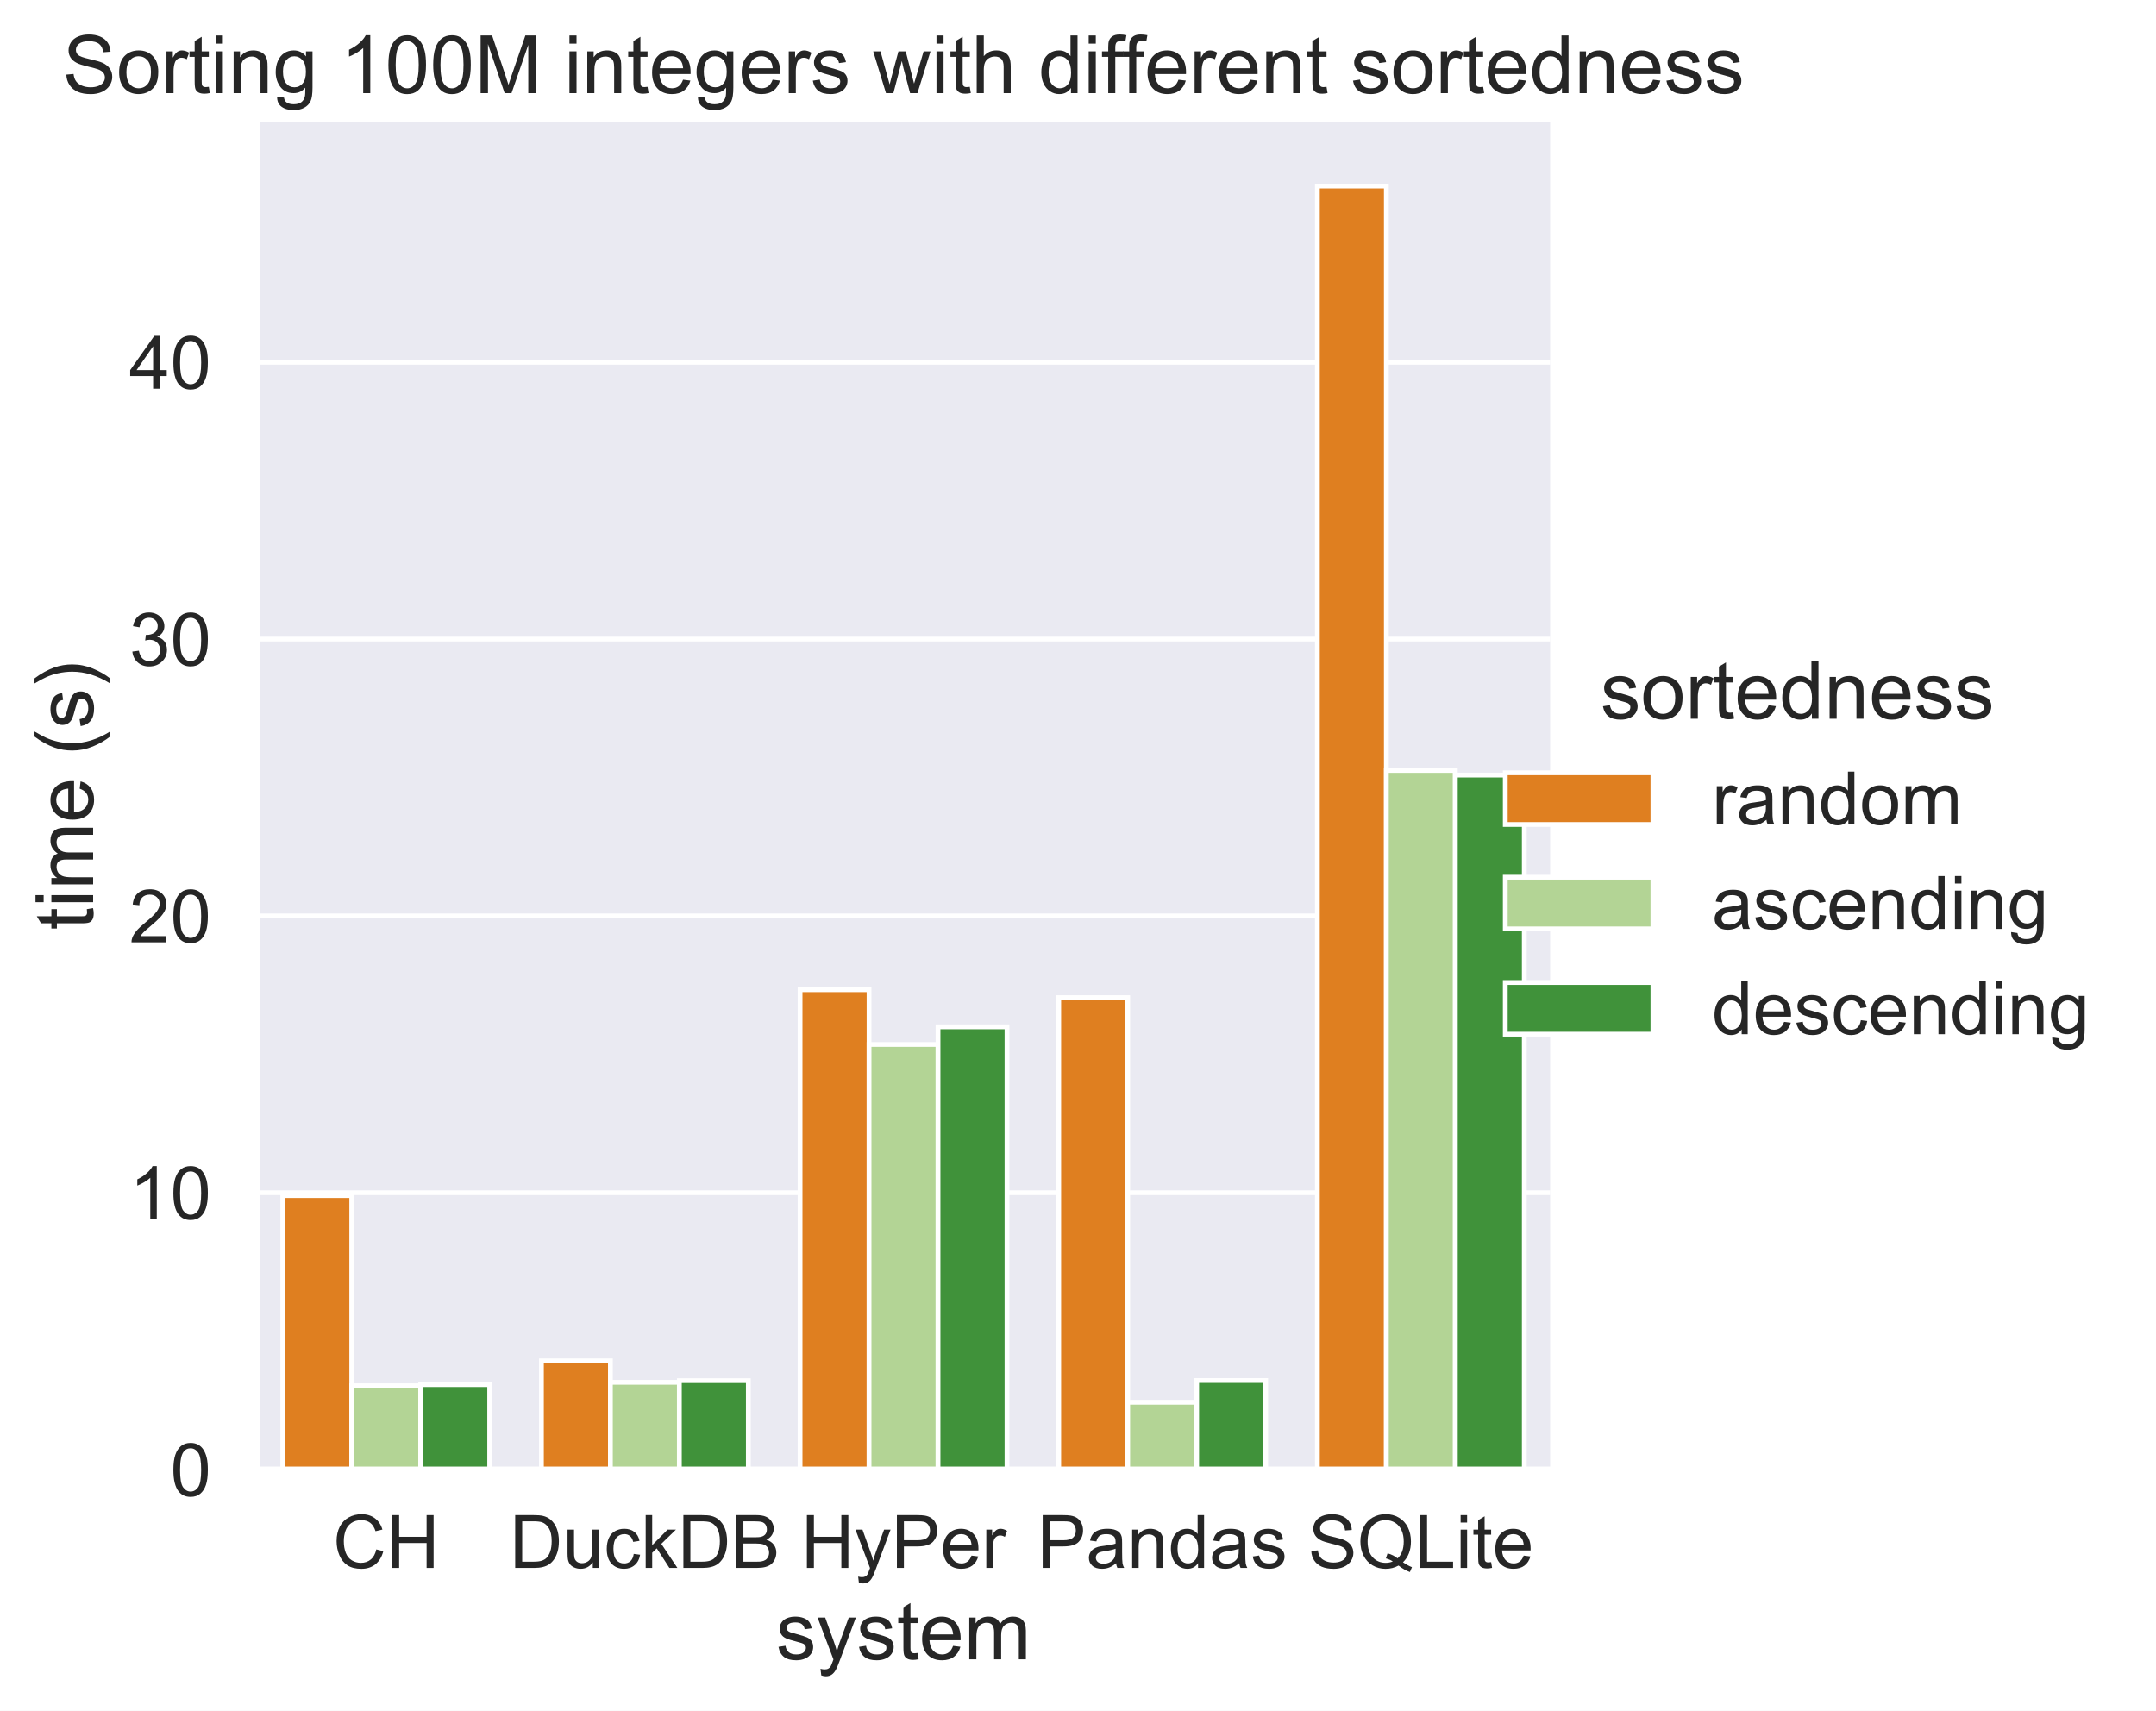
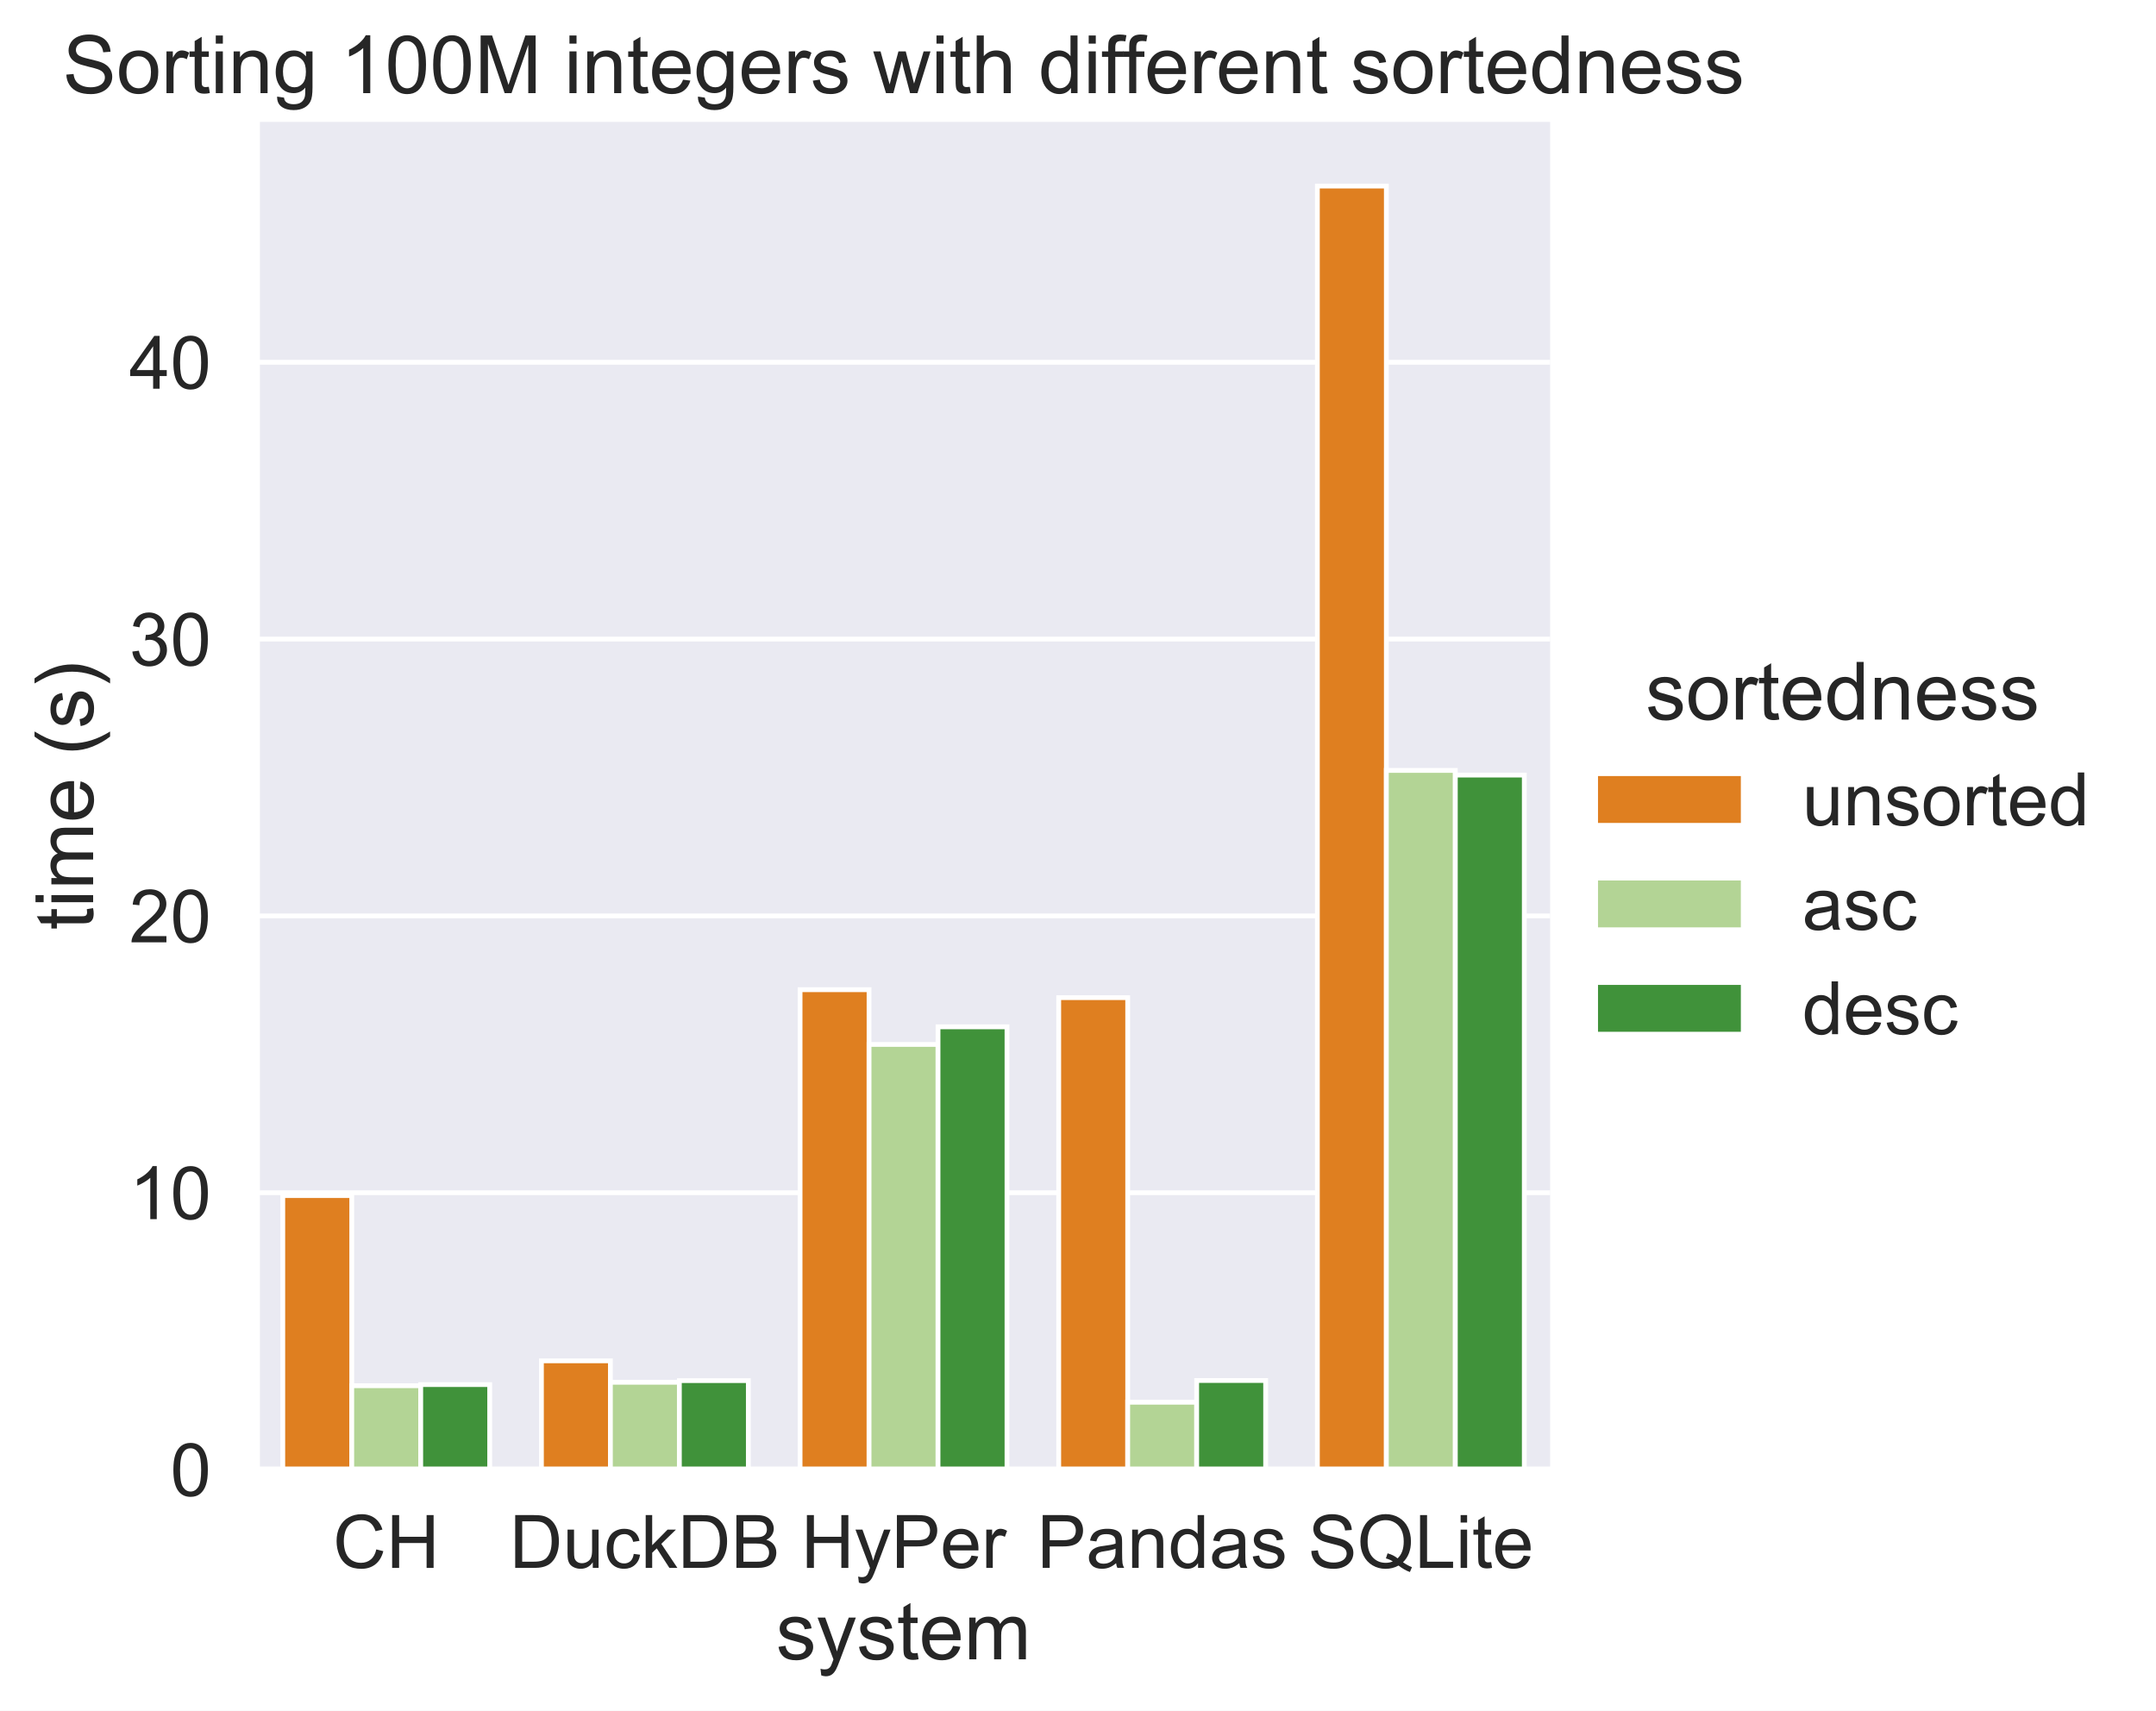
<svg xmlns="http://www.w3.org/2000/svg" xmlns:xlink="http://www.w3.org/1999/xlink" height="356.892pt" version="1.1" viewBox="0 0 449.767 356.892" width="449.767pt">
  <defs>
    <style type="text/css">*{stroke-linecap:butt;stroke-linejoin:round;}</style>
  </defs>
  <g id="figure_1">
    <g id="patch_1">
      <path d="M 0 356.892  L 449.767 356.892  L 449.767 0  L 0 0  z " style="fill:#ffffff;" />
    </g>
    <g id="axes_1">
      <g id="patch_2">
        <path d="M 53.593 306.564  L 323.382 306.564  L 323.382 25.43  L 53.593 25.43  z " style="fill:#eaeaf2;" />
      </g>
      <g id="matplotlib.axis_1">
        <g id="xtick_1">
          <g id="text_1">
            <g style="fill:#262626;" transform="translate(69.45057 327.0868)scale(0.154 -0.154)">
              <defs>
                <path d="M 3763 1606  L 4369 1453  Q 4178 706 3683 314  Q 3188 -78 2472 -78  Q 1731 -78 1267 223  Q 803 525 561 1097  Q 319 1669 319 2325  Q 319 3041 592 3573  Q 866 4106 1370 4382  Q 1875 4659 2481 4659  Q 3169 4659 3637 4309  Q 4106 3959 4291 3325  L 3694 3184  Q 3534 3684 3231 3912  Q 2928 4141 2469 4141  Q 1941 4141 1586 3887  Q 1231 3634 1087 3207  Q 944 2781 944 2328  Q 944 1744 1114 1308  Q 1284 872 1643 656  Q 2003 441 2422 441  Q 2931 441 3284 734  Q 3638 1028 3763 1606  z " id="ArialMT-43" transform="scale(0.015625)" />
                <path d="M 513 0  L 513 4581  L 1119 4581  L 1119 2700  L 3500 2700  L 3500 4581  L 4106 4581  L 4106 0  L 3500 0  L 3500 2159  L 1119 2159  L 1119 0  L 513 0  z " id="ArialMT-48" transform="scale(0.015625)" />
              </defs>
              <use xlink:href="#ArialMT-43" />
              <use x="72.217" xlink:href="#ArialMT-48" />
            </g>
          </g>
        </g>
        <g id="xtick_2">
          <g id="text_2">
            <g style="fill:#262626;" transform="translate(106.2902 327.0868)scale(0.154 -0.154)">
              <defs>
                <path d="M 494 0  L 494 4581  L 2072 4581  Q 2606 4581 2888 4516  Q 3281 4425 3559 4188  Q 3922 3881 4101 3404  Q 4281 2928 4281 2316  Q 4281 1794 4159 1391  Q 4038 988 3847 723  Q 3656 459 3429 307  Q 3203 156 2883 78  Q 2563 0 2147 0  L 494 0  z M 1100 541  L 2078 541  Q 2531 541 2789 625  Q 3047 709 3200 863  Q 3416 1078 3536 1442  Q 3656 1806 3656 2325  Q 3656 3044 3420 3430  Q 3184 3816 2847 3947  Q 2603 4041 2063 4041  L 1100 4041  L 1100 541  z " id="ArialMT-44" transform="scale(0.015625)" />
                <path d="M 2597 0  L 2597 488  Q 2209 -75 1544 -75  Q 1250 -75 995 37  Q 741 150 617 320  Q 494 491 444 738  Q 409 903 409 1263  L 409 3319  L 972 3319  L 972 1478  Q 972 1038 1006 884  Q 1059 663 1231 536  Q 1403 409 1656 409  Q 1909 409 2131 539  Q 2353 669 2445 892  Q 2538 1116 2538 1541  L 2538 3319  L 3100 3319  L 3100 0  L 2597 0  z " id="ArialMT-75" transform="scale(0.015625)" />
                <path d="M 2588 1216  L 3141 1144  Q 3050 572 2676 248  Q 2303 -75 1759 -75  Q 1078 -75 664 370  Q 250 816 250 1647  Q 250 2184 428 2587  Q 606 2991 970 3192  Q 1334 3394 1763 3394  Q 2303 3394 2647 3120  Q 2991 2847 3088 2344  L 2541 2259  Q 2463 2594 2264 2762  Q 2066 2931 1784 2931  Q 1359 2931 1093 2626  Q 828 2322 828 1663  Q 828 994 1084 691  Q 1341 388 1753 388  Q 2084 388 2306 591  Q 2528 794 2588 1216  z " id="ArialMT-63" transform="scale(0.015625)" />
                <path d="M 425 0  L 425 4581  L 988 4581  L 988 1969  L 2319 3319  L 3047 3319  L 1778 2088  L 3175 0  L 2481 0  L 1384 1697  L 988 1316  L 988 0  L 425 0  z " id="ArialMT-6b" transform="scale(0.015625)" />
                <path d="M 469 0  L 469 4581  L 2188 4581  Q 2713 4581 3030 4442  Q 3347 4303 3526 4014  Q 3706 3725 3706 3409  Q 3706 3116 3547 2856  Q 3388 2597 3066 2438  Q 3481 2316 3704 2022  Q 3928 1728 3928 1328  Q 3928 1006 3792 729  Q 3656 453 3456 303  Q 3256 153 2954 76  Q 2653 0 2216 0  L 469 0  z M 1075 2656  L 2066 2656  Q 2469 2656 2644 2709  Q 2875 2778 2992 2937  Q 3109 3097 3109 3338  Q 3109 3566 3000 3739  Q 2891 3913 2687 3977  Q 2484 4041 1991 4041  L 1075 4041  L 1075 2656  z M 1075 541  L 2216 541  Q 2509 541 2628 563  Q 2838 600 2978 687  Q 3119 775 3209 942  Q 3300 1109 3300 1328  Q 3300 1584 3169 1773  Q 3038 1963 2805 2039  Q 2572 2116 2134 2116  L 1075 2116  L 1075 541  z " id="ArialMT-42" transform="scale(0.015625)" />
              </defs>
              <use xlink:href="#ArialMT-44" />
              <use x="72.217" xlink:href="#ArialMT-75" />
              <use x="127.832" xlink:href="#ArialMT-63" />
              <use x="177.832" xlink:href="#ArialMT-6b" />
              <use x="227.832" xlink:href="#ArialMT-44" />
              <use x="300.049" xlink:href="#ArialMT-42" />
            </g>
          </g>
        </g>
        <g id="xtick_3">
          <g id="text_3">
            <g style="fill:#262626;" transform="translate(167.0948 327.0868)scale(0.154 -0.154)">
              <defs>
                <path d="M 397 -1278  L 334 -750  Q 519 -800 656 -800  Q 844 -800 956 -737  Q 1069 -675 1141 -563  Q 1194 -478 1313 -144  Q 1328 -97 1363 -6  L 103 3319  L 709 3319  L 1400 1397  Q 1534 1031 1641 628  Q 1738 1016 1872 1384  L 2581 3319  L 3144 3319  L 1881 -56  Q 1678 -603 1566 -809  Q 1416 -1088 1222 -1217  Q 1028 -1347 759 -1347  Q 597 -1347 397 -1278  z " id="ArialMT-79" transform="scale(0.015625)" />
                <path d="M 494 0  L 494 4581  L 2222 4581  Q 2678 4581 2919 4538  Q 3256 4481 3484 4323  Q 3713 4166 3852 3881  Q 3991 3597 3991 3256  Q 3991 2672 3619 2267  Q 3247 1863 2275 1863  L 1100 1863  L 1100 0  L 494 0  z M 1100 2403  L 2284 2403  Q 2872 2403 3119 2622  Q 3366 2841 3366 3238  Q 3366 3525 3220 3729  Q 3075 3934 2838 4000  Q 2684 4041 2272 4041  L 1100 4041  L 1100 2403  z " id="ArialMT-50" transform="scale(0.015625)" />
                <path d="M 2694 1069  L 3275 997  Q 3138 488 2766 206  Q 2394 -75 1816 -75  Q 1088 -75 661 373  Q 234 822 234 1631  Q 234 2469 665 2931  Q 1097 3394 1784 3394  Q 2450 3394 2872 2941  Q 3294 2488 3294 1666  Q 3294 1616 3291 1516  L 816 1516  Q 847 969 1125 678  Q 1403 388 1819 388  Q 2128 388 2347 550  Q 2566 713 2694 1069  z M 847 1978  L 2700 1978  Q 2663 2397 2488 2606  Q 2219 2931 1791 2931  Q 1403 2931 1139 2672  Q 875 2413 847 1978  z " id="ArialMT-65" transform="scale(0.015625)" />
                <path d="M 416 0  L 416 3319  L 922 3319  L 922 2816  Q 1116 3169 1280 3281  Q 1444 3394 1641 3394  Q 1925 3394 2219 3213  L 2025 2691  Q 1819 2813 1613 2813  Q 1428 2813 1281 2702  Q 1134 2591 1072 2394  Q 978 2094 978 1738  L 978 0  L 416 0  z " id="ArialMT-72" transform="scale(0.015625)" />
              </defs>
              <use xlink:href="#ArialMT-48" />
              <use x="72.217" xlink:href="#ArialMT-79" />
              <use x="122.217" xlink:href="#ArialMT-50" />
              <use x="188.916" xlink:href="#ArialMT-65" />
              <use x="244.531" xlink:href="#ArialMT-72" />
            </g>
          </g>
        </g>
        <g id="xtick_4">
          <g id="text_4">
            <g style="fill:#262626;" transform="translate(216.3314 327.0868)scale(0.154 -0.154)">
              <defs>
                <path d="M 2588 409  Q 2275 144 1986 34  Q 1697 -75 1366 -75  Q 819 -75 525 192  Q 231 459 231 875  Q 231 1119 342 1320  Q 453 1522 633 1644  Q 813 1766 1038 1828  Q 1203 1872 1538 1913  Q 2219 1994 2541 2106  Q 2544 2222 2544 2253  Q 2544 2597 2384 2738  Q 2169 2928 1744 2928  Q 1347 2928 1158 2789  Q 969 2650 878 2297  L 328 2372  Q 403 2725 575 2942  Q 747 3159 1072 3276  Q 1397 3394 1825 3394  Q 2250 3394 2515 3294  Q 2781 3194 2906 3042  Q 3031 2891 3081 2659  Q 3109 2516 3109 2141  L 3109 1391  Q 3109 606 3145 398  Q 3181 191 3288 0  L 2700 0  Q 2613 175 2588 409  z M 2541 1666  Q 2234 1541 1622 1453  Q 1275 1403 1131 1340  Q 988 1278 909 1158  Q 831 1038 831 891  Q 831 666 1001 516  Q 1172 366 1500 366  Q 1825 366 2078 508  Q 2331 650 2450 897  Q 2541 1088 2541 1459  L 2541 1666  z " id="ArialMT-61" transform="scale(0.015625)" />
                <path d="M 422 0  L 422 3319  L 928 3319  L 928 2847  Q 1294 3394 1984 3394  Q 2284 3394 2536 3286  Q 2788 3178 2913 3003  Q 3038 2828 3088 2588  Q 3119 2431 3119 2041  L 3119 0  L 2556 0  L 2556 2019  Q 2556 2363 2490 2533  Q 2425 2703 2258 2804  Q 2091 2906 1866 2906  Q 1506 2906 1245 2678  Q 984 2450 984 1813  L 984 0  L 422 0  z " id="ArialMT-6e" transform="scale(0.015625)" />
                <path d="M 2575 0  L 2575 419  Q 2259 -75 1647 -75  Q 1250 -75 917 144  Q 584 363 401 755  Q 219 1147 219 1656  Q 219 2153 384 2558  Q 550 2963 881 3178  Q 1213 3394 1622 3394  Q 1922 3394 2156 3267  Q 2391 3141 2538 2938  L 2538 4581  L 3097 4581  L 3097 0  L 2575 0  z M 797 1656  Q 797 1019 1065 703  Q 1334 388 1700 388  Q 2069 388 2326 689  Q 2584 991 2584 1609  Q 2584 2291 2321 2609  Q 2059 2928 1675 2928  Q 1300 2928 1048 2622  Q 797 2316 797 1656  z " id="ArialMT-64" transform="scale(0.015625)" />
                <path d="M 197 991  L 753 1078  Q 800 744 1014 566  Q 1228 388 1613 388  Q 2000 388 2187 545  Q 2375 703 2375 916  Q 2375 1106 2209 1216  Q 2094 1291 1634 1406  Q 1016 1563 777 1677  Q 538 1791 414 1992  Q 291 2194 291 2438  Q 291 2659 392 2848  Q 494 3038 669 3163  Q 800 3259 1026 3326  Q 1253 3394 1513 3394  Q 1903 3394 2198 3281  Q 2494 3169 2634 2976  Q 2775 2784 2828 2463  L 2278 2388  Q 2241 2644 2061 2787  Q 1881 2931 1553 2931  Q 1166 2931 1000 2803  Q 834 2675 834 2503  Q 834 2394 903 2306  Q 972 2216 1119 2156  Q 1203 2125 1616 2013  Q 2213 1853 2448 1751  Q 2684 1650 2818 1456  Q 2953 1263 2953 975  Q 2953 694 2789 445  Q 2625 197 2315 61  Q 2006 -75 1616 -75  Q 969 -75 630 194  Q 291 463 197 991  z " id="ArialMT-73" transform="scale(0.015625)" />
              </defs>
              <use xlink:href="#ArialMT-50" />
              <use x="66.699" xlink:href="#ArialMT-61" />
              <use x="122.314" xlink:href="#ArialMT-6e" />
              <use x="177.93" xlink:href="#ArialMT-64" />
              <use x="233.545" xlink:href="#ArialMT-61" />
              <use x="289.16" xlink:href="#ArialMT-73" />
            </g>
          </g>
        </g>
        <g id="xtick_5">
          <g id="text_5">
            <g style="fill:#262626;" transform="translate(272.8637 327.0868)scale(0.154 -0.154)">
              <defs>
                <path d="M 288 1472  L 859 1522  Q 900 1178 1048 958  Q 1197 738 1509 602  Q 1822 466 2213 466  Q 2559 466 2825 569  Q 3091 672 3220 851  Q 3350 1031 3350 1244  Q 3350 1459 3225 1620  Q 3100 1781 2813 1891  Q 2628 1963 1997 2114  Q 1366 2266 1113 2400  Q 784 2572 623 2826  Q 463 3081 463 3397  Q 463 3744 659 4045  Q 856 4347 1234 4503  Q 1613 4659 2075 4659  Q 2584 4659 2973 4495  Q 3363 4331 3572 4012  Q 3781 3694 3797 3291  L 3216 3247  Q 3169 3681 2898 3903  Q 2628 4125 2100 4125  Q 1550 4125 1298 3923  Q 1047 3722 1047 3438  Q 1047 3191 1225 3031  Q 1400 2872 2139 2705  Q 2878 2538 3153 2413  Q 3553 2228 3743 1945  Q 3934 1663 3934 1294  Q 3934 928 3725 604  Q 3516 281 3123 101  Q 2731 -78 2241 -78  Q 1619 -78 1198 103  Q 778 284 539 648  Q 300 1013 288 1472  z " id="ArialMT-53" transform="scale(0.015625)" />
                <path d="M 3966 491  Q 4388 200 4744 66  L 4566 -356  Q 4072 -178 3581 206  Q 3072 -78 2456 -78  Q 1834 -78 1328 222  Q 822 522 548 1065  Q 275 1609 275 2291  Q 275 2969 550 3525  Q 825 4081 1333 4372  Q 1841 4663 2469 4663  Q 3103 4663 3612 4361  Q 4122 4059 4389 3517  Q 4656 2975 4656 2294  Q 4656 1728 4484 1276  Q 4313 825 3966 491  z M 2631 1266  Q 3156 1119 3497 828  Q 4031 1316 4031 2294  Q 4031 2850 3842 3265  Q 3653 3681 3289 3911  Q 2925 4141 2472 4141  Q 1794 4141 1347 3677  Q 900 3213 900 2291  Q 900 1397 1342 919  Q 1784 441 2472 441  Q 2797 441 3084 563  Q 2800 747 2484 825  L 2631 1266  z " id="ArialMT-51" transform="scale(0.015625)" />
                <path d="M 469 0  L 469 4581  L 1075 4581  L 1075 541  L 3331 541  L 3331 0  L 469 0  z " id="ArialMT-4c" transform="scale(0.015625)" />
                <path d="M 425 3934  L 425 4581  L 988 4581  L 988 3934  L 425 3934  z M 425 0  L 425 3319  L 988 3319  L 988 0  L 425 0  z " id="ArialMT-69" transform="scale(0.015625)" />
                <path d="M 1650 503  L 1731 6  Q 1494 -44 1306 -44  Q 1000 -44 831 53  Q 663 150 594 308  Q 525 466 525 972  L 525 2881  L 113 2881  L 113 3319  L 525 3319  L 525 4141  L 1084 4478  L 1084 3319  L 1650 3319  L 1650 2881  L 1084 2881  L 1084 941  Q 1084 700 1114 631  Q 1144 563 1211 522  Q 1278 481 1403 481  Q 1497 481 1650 503  z " id="ArialMT-74" transform="scale(0.015625)" />
              </defs>
              <use xlink:href="#ArialMT-53" />
              <use x="66.699" xlink:href="#ArialMT-51" />
              <use x="144.482" xlink:href="#ArialMT-4c" />
              <use x="200.098" xlink:href="#ArialMT-69" />
              <use x="222.314" xlink:href="#ArialMT-74" />
              <use x="250.098" xlink:href="#ArialMT-65" />
            </g>
          </g>
        </g>
        <g id="text_6">
          <g style="fill:#262626;" transform="translate(161.8858 346.1562)scale(0.168 -0.168)">
            <defs>
              <path d="M 422 0  L 422 3319  L 925 3319  L 925 2853  Q 1081 3097 1340 3245  Q 1600 3394 1931 3394  Q 2300 3394 2536 3241  Q 2772 3088 2869 2813  Q 3263 3394 3894 3394  Q 4388 3394 4653 3120  Q 4919 2847 4919 2278  L 4919 0  L 4359 0  L 4359 2091  Q 4359 2428 4304 2576  Q 4250 2725 4106 2815  Q 3963 2906 3769 2906  Q 3419 2906 3187 2673  Q 2956 2441 2956 1928  L 2956 0  L 2394 0  L 2394 2156  Q 2394 2531 2256 2718  Q 2119 2906 1806 2906  Q 1569 2906 1367 2781  Q 1166 2656 1075 2415  Q 984 2175 984 1722  L 984 0  L 422 0  z " id="ArialMT-6d" transform="scale(0.015625)" />
            </defs>
            <use xlink:href="#ArialMT-73" />
            <use x="50" xlink:href="#ArialMT-79" />
            <use x="100" xlink:href="#ArialMT-73" />
            <use x="150" xlink:href="#ArialMT-74" />
            <use x="177.783" xlink:href="#ArialMT-65" />
            <use x="233.398" xlink:href="#ArialMT-6d" />
          </g>
        </g>
      </g>
      <g id="matplotlib.axis_2">
        <g id="ytick_1">
          <g id="line2d_1">
-             <path clip-path="url(#p08a2792d53)" d="M 53.593 306.564  L 323.382 306.564  " style="fill:none;stroke:#ffffff;stroke-linecap:round;" />
+             <path clip-path="url(#p000e02dc61)" d="M 53.593 306.564  L 323.382 306.564  " style="fill:none;stroke:#ffffff;stroke-linecap:round;" />
          </g>
          <g id="text_7">
            <g style="fill:#262626;" transform="translate(35.52959 312.0753)scale(0.154 -0.154)">
              <defs>
                <path d="M 266 2259  Q 266 3072 433 3567  Q 600 4063 929 4331  Q 1259 4600 1759 4600  Q 2128 4600 2406 4451  Q 2684 4303 2865 4023  Q 3047 3744 3150 3342  Q 3253 2941 3253 2259  Q 3253 1453 3087 958  Q 2922 463 2592 192  Q 2263 -78 1759 -78  Q 1097 -78 719 397  Q 266 969 266 2259  z M 844 2259  Q 844 1131 1108 757  Q 1372 384 1759 384  Q 2147 384 2411 759  Q 2675 1134 2675 2259  Q 2675 3391 2411 3762  Q 2147 4134 1753 4134  Q 1366 4134 1134 3806  Q 844 3388 844 2259  z " id="ArialMT-30" transform="scale(0.015625)" />
              </defs>
              <use xlink:href="#ArialMT-30" />
            </g>
          </g>
        </g>
        <g id="ytick_2">
          <g id="line2d_2">
-             <path clip-path="url(#p08a2792d53)" d="M 53.593 248.816  L 323.382 248.816  " style="fill:none;stroke:#ffffff;stroke-linecap:round;" />
+             <path clip-path="url(#p000e02dc61)" d="M 53.593 248.816  L 323.382 248.816  " style="fill:none;stroke:#ffffff;stroke-linecap:round;" />
          </g>
          <g id="text_8">
            <g style="fill:#262626;" transform="translate(26.96575 254.3278)scale(0.154 -0.154)">
              <defs>
                <path d="M 2384 0  L 1822 0  L 1822 3584  Q 1619 3391 1289 3197  Q 959 3003 697 2906  L 697 3450  Q 1169 3672 1522 3987  Q 1875 4303 2022 4600  L 2384 4600  L 2384 0  z " id="ArialMT-31" transform="scale(0.015625)" />
              </defs>
              <use xlink:href="#ArialMT-31" />
              <use x="55.615" xlink:href="#ArialMT-30" />
            </g>
          </g>
        </g>
        <g id="ytick_3">
          <g id="line2d_3">
-             <path clip-path="url(#p08a2792d53)" d="M 53.593 191.069  L 323.382 191.069  " style="fill:none;stroke:#ffffff;stroke-linecap:round;" />
+             <path clip-path="url(#p000e02dc61)" d="M 53.593 191.069  L 323.382 191.069  " style="fill:none;stroke:#ffffff;stroke-linecap:round;" />
          </g>
          <g id="text_9">
            <g style="fill:#262626;" transform="translate(26.96575 196.5803)scale(0.154 -0.154)">
              <defs>
                <path d="M 3222 541  L 3222 0  L 194 0  Q 188 203 259 391  Q 375 700 629 1000  Q 884 1300 1366 1694  Q 2113 2306 2375 2664  Q 2638 3022 2638 3341  Q 2638 3675 2398 3904  Q 2159 4134 1775 4134  Q 1369 4134 1125 3890  Q 881 3647 878 3216  L 300 3275  Q 359 3922 746 4261  Q 1134 4600 1788 4600  Q 2447 4600 2831 4234  Q 3216 3869 3216 3328  Q 3216 3053 3103 2787  Q 2991 2522 2730 2228  Q 2469 1934 1863 1422  Q 1356 997 1212 845  Q 1069 694 975 541  L 3222 541  z " id="ArialMT-32" transform="scale(0.015625)" />
              </defs>
              <use xlink:href="#ArialMT-32" />
              <use x="55.615" xlink:href="#ArialMT-30" />
            </g>
          </g>
        </g>
        <g id="ytick_4">
          <g id="line2d_4">
-             <path clip-path="url(#p08a2792d53)" d="M 53.593 133.321  L 323.382 133.321  " style="fill:none;stroke:#ffffff;stroke-linecap:round;" />
+             <path clip-path="url(#p000e02dc61)" d="M 53.593 133.321  L 323.382 133.321  " style="fill:none;stroke:#ffffff;stroke-linecap:round;" />
          </g>
          <g id="text_10">
            <g style="fill:#262626;" transform="translate(26.96575 138.8328)scale(0.154 -0.154)">
              <defs>
                <path d="M 269 1209  L 831 1284  Q 928 806 1161 595  Q 1394 384 1728 384  Q 2125 384 2398 659  Q 2672 934 2672 1341  Q 2672 1728 2419 1979  Q 2166 2231 1775 2231  Q 1616 2231 1378 2169  L 1441 2663  Q 1497 2656 1531 2656  Q 1891 2656 2178 2843  Q 2466 3031 2466 3422  Q 2466 3731 2256 3934  Q 2047 4138 1716 4138  Q 1388 4138 1169 3931  Q 950 3725 888 3313  L 325 3413  Q 428 3978 793 4289  Q 1159 4600 1703 4600  Q 2078 4600 2393 4439  Q 2709 4278 2876 4000  Q 3044 3722 3044 3409  Q 3044 3113 2884 2869  Q 2725 2625 2413 2481  Q 2819 2388 3044 2092  Q 3269 1797 3269 1353  Q 3269 753 2831 336  Q 2394 -81 1725 -81  Q 1122 -81 723 278  Q 325 638 269 1209  z " id="ArialMT-33" transform="scale(0.015625)" />
              </defs>
              <use xlink:href="#ArialMT-33" />
              <use x="55.615" xlink:href="#ArialMT-30" />
            </g>
          </g>
        </g>
        <g id="ytick_5">
          <g id="line2d_5">
-             <path clip-path="url(#p08a2792d53)" d="M 53.593 75.574  L 323.382 75.574  " style="fill:none;stroke:#ffffff;stroke-linecap:round;" />
+             <path clip-path="url(#p000e02dc61)" d="M 53.593 75.574  L 323.382 75.574  " style="fill:none;stroke:#ffffff;stroke-linecap:round;" />
          </g>
          <g id="text_11">
            <g style="fill:#262626;" transform="translate(26.96575 81.08528)scale(0.154 -0.154)">
              <defs>
                <path d="M 2069 0  L 2069 1097  L 81 1097  L 81 1613  L 2172 4581  L 2631 4581  L 2631 1613  L 3250 1613  L 3250 1097  L 2631 1097  L 2631 0  L 2069 0  z M 2069 1613  L 2069 3678  L 634 1613  L 2069 1613  z " id="ArialMT-34" transform="scale(0.015625)" />
              </defs>
              <use xlink:href="#ArialMT-34" />
              <use x="55.615" xlink:href="#ArialMT-30" />
            </g>
          </g>
        </g>
        <g id="text_12">
          <g style="fill:#262626;" transform="translate(19.42987 193.9924)rotate(-90)scale(0.168 -0.168)">
            <defs>
              <path id="ArialMT-20" transform="scale(0.015625)" />
              <path d="M 1497 -1347  Q 1031 -759 709 28  Q 388 816 388 1659  Q 388 2403 628 3084  Q 909 3875 1497 4659  L 1900 4659  Q 1522 4009 1400 3731  Q 1209 3300 1100 2831  Q 966 2247 966 1656  Q 966 153 1900 -1347  L 1497 -1347  z " id="ArialMT-28" transform="scale(0.015625)" />
              <path d="M 791 -1347  L 388 -1347  Q 1322 153 1322 1656  Q 1322 2244 1188 2822  Q 1081 3291 891 3722  Q 769 4003 388 4659  L 791 4659  Q 1378 3875 1659 3084  Q 1900 2403 1900 1659  Q 1900 816 1576 28  Q 1253 -759 791 -1347  z " id="ArialMT-29" transform="scale(0.015625)" />
            </defs>
            <use xlink:href="#ArialMT-74" />
            <use x="27.783" xlink:href="#ArialMT-69" />
            <use x="50" xlink:href="#ArialMT-6d" />
            <use x="133.301" xlink:href="#ArialMT-65" />
            <use x="188.916" xlink:href="#ArialMT-20" />
            <use x="216.699" xlink:href="#ArialMT-28" />
            <use x="250" xlink:href="#ArialMT-73" />
            <use x="300" xlink:href="#ArialMT-29" />
          </g>
        </g>
      </g>
      <g id="patch_3">
-         <path clip-path="url(#p08a2792d53)" d="M 58.989 306.564  L 73.378 306.564  L 73.378 249.413  L 58.989 249.413  z " style="fill:#df7f20;stroke:#ffffff;stroke-linejoin:miter;" />
+         <path clip-path="url(#p000e02dc61)" d="M 58.989 306.564  L 73.378 306.564  L 73.378 249.413  L 58.989 249.413  z " style="fill:#df7f20;stroke:#ffffff;stroke-linejoin:miter;" />
      </g>
      <g id="patch_4">
-         <path clip-path="url(#p08a2792d53)" d="M 112.947 306.564  L 127.336 306.564  L 127.336 283.888  L 112.947 283.888  z " style="fill:#df7f20;stroke:#ffffff;stroke-linejoin:miter;" />
+         <path clip-path="url(#p000e02dc61)" d="M 112.947 306.564  L 127.336 306.564  L 127.336 283.888  L 112.947 283.888  z " style="fill:#df7f20;stroke:#ffffff;stroke-linejoin:miter;" />
      </g>
      <g id="patch_5">
-         <path clip-path="url(#p08a2792d53)" d="M 166.904 306.564  L 181.293 306.564  L 181.293 206.463  L 166.904 206.463  z " style="fill:#df7f20;stroke:#ffffff;stroke-linejoin:miter;" />
+         <path clip-path="url(#p000e02dc61)" d="M 166.904 306.564  L 181.293 306.564  L 181.293 206.463  L 166.904 206.463  z " style="fill:#df7f20;stroke:#ffffff;stroke-linejoin:miter;" />
      </g>
      <g id="patch_6">
-         <path clip-path="url(#p08a2792d53)" d="M 220.862 306.564  L 235.251 306.564  L 235.251 208.119  L 220.862 208.119  z " style="fill:#df7f20;stroke:#ffffff;stroke-linejoin:miter;" />
+         <path clip-path="url(#p000e02dc61)" d="M 220.862 306.564  L 235.251 306.564  L 235.251 208.119  L 220.862 208.119  z " style="fill:#df7f20;stroke:#ffffff;stroke-linejoin:miter;" />
      </g>
      <g id="patch_7">
-         <path clip-path="url(#p08a2792d53)" d="M 274.82 306.564  L 289.208 306.564  L 289.208 38.817  L 274.82 38.817  z " style="fill:#df7f20;stroke:#ffffff;stroke-linejoin:miter;" />
+         <path clip-path="url(#p000e02dc61)" d="M 274.82 306.564  L 289.208 306.564  L 289.208 38.817  L 274.82 38.817  z " style="fill:#df7f20;stroke:#ffffff;stroke-linejoin:miter;" />
      </g>
      <g id="patch_8">
-         <path clip-path="url(#p08a2792d53)" d="M 73.378 306.564  L 87.767 306.564  L 87.767 289.084  L 73.378 289.084  z " style="fill:#b3d495;stroke:#ffffff;stroke-linejoin:miter;" />
+         <path clip-path="url(#p000e02dc61)" d="M 73.378 306.564  L 87.767 306.564  L 87.767 289.084  L 73.378 289.084  z " style="fill:#b3d495;stroke:#ffffff;stroke-linejoin:miter;" />
      </g>
      <g id="patch_9">
-         <path clip-path="url(#p08a2792d53)" d="M 127.336 306.564  L 141.724 306.564  L 141.724 288.364  L 127.336 288.364  z " style="fill:#b3d495;stroke:#ffffff;stroke-linejoin:miter;" />
+         <path clip-path="url(#p000e02dc61)" d="M 127.336 306.564  L 141.724 306.564  L 141.724 288.364  L 127.336 288.364  z " style="fill:#b3d495;stroke:#ffffff;stroke-linejoin:miter;" />
      </g>
      <g id="patch_10">
-         <path clip-path="url(#p08a2792d53)" d="M 181.293 306.564  L 195.682 306.564  L 195.682 217.889  L 181.293 217.889  z " style="fill:#b3d495;stroke:#ffffff;stroke-linejoin:miter;" />
+         <path clip-path="url(#p000e02dc61)" d="M 181.293 306.564  L 195.682 306.564  L 195.682 217.889  L 181.293 217.889  z " style="fill:#b3d495;stroke:#ffffff;stroke-linejoin:miter;" />
      </g>
      <g id="patch_11">
-         <path clip-path="url(#p08a2792d53)" d="M 235.251 306.564  L 249.64 306.564  L 249.64 292.515  L 235.251 292.515  z " style="fill:#b3d495;stroke:#ffffff;stroke-linejoin:miter;" />
+         <path clip-path="url(#p000e02dc61)" d="M 235.251 306.564  L 249.64 306.564  L 249.64 292.515  L 235.251 292.515  z " style="fill:#b3d495;stroke:#ffffff;stroke-linejoin:miter;" />
      </g>
      <g id="patch_12">
-         <path clip-path="url(#p08a2792d53)" d="M 289.208 306.564  L 303.597 306.564  L 303.597 160.718  L 289.208 160.718  z " style="fill:#b3d495;stroke:#ffffff;stroke-linejoin:miter;" />
+         <path clip-path="url(#p000e02dc61)" d="M 289.208 306.564  L 303.597 306.564  L 303.597 160.718  L 289.208 160.718  z " style="fill:#b3d495;stroke:#ffffff;stroke-linejoin:miter;" />
      </g>
      <g id="patch_13">
-         <path clip-path="url(#p08a2792d53)" d="M 87.767 306.564  L 102.155 306.564  L 102.155 288.839  L 87.767 288.839  z " style="fill:#40923a;stroke:#ffffff;stroke-linejoin:miter;" />
+         <path clip-path="url(#p000e02dc61)" d="M 87.767 306.564  L 102.155 306.564  L 102.155 288.839  L 87.767 288.839  z " style="fill:#40923a;stroke:#ffffff;stroke-linejoin:miter;" />
      </g>
      <g id="patch_14">
-         <path clip-path="url(#p08a2792d53)" d="M 141.724 306.564  L 156.113 306.564  L 156.113 288.011  L 141.724 288.011  z " style="fill:#40923a;stroke:#ffffff;stroke-linejoin:miter;" />
+         <path clip-path="url(#p000e02dc61)" d="M 141.724 306.564  L 156.113 306.564  L 156.113 288.011  L 141.724 288.011  z " style="fill:#40923a;stroke:#ffffff;stroke-linejoin:miter;" />
      </g>
      <g id="patch_15">
-         <path clip-path="url(#p08a2792d53)" d="M 195.682 306.564  L 210.071 306.564  L 210.071 214.209  L 195.682 214.209  z " style="fill:#40923a;stroke:#ffffff;stroke-linejoin:miter;" />
+         <path clip-path="url(#p000e02dc61)" d="M 195.682 306.564  L 210.071 306.564  L 210.071 214.209  L 195.682 214.209  z " style="fill:#40923a;stroke:#ffffff;stroke-linejoin:miter;" />
      </g>
      <g id="patch_16">
-         <path clip-path="url(#p08a2792d53)" d="M 249.64 306.564  L 264.028 306.564  L 264.028 287.99  L 249.64 287.99  z " style="fill:#40923a;stroke:#ffffff;stroke-linejoin:miter;" />
+         <path clip-path="url(#p000e02dc61)" d="M 249.64 306.564  L 264.028 306.564  L 264.028 287.99  L 249.64 287.99  z " style="fill:#40923a;stroke:#ffffff;stroke-linejoin:miter;" />
      </g>
      <g id="patch_17">
-         <path clip-path="url(#p08a2792d53)" d="M 303.597 306.564  L 317.986 306.564  L 317.986 161.686  L 303.597 161.686  z " style="fill:#40923a;stroke:#ffffff;stroke-linejoin:miter;" />
+         <path clip-path="url(#p000e02dc61)" d="M 303.597 306.564  L 317.986 306.564  L 317.986 161.686  L 303.597 161.686  z " style="fill:#40923a;stroke:#ffffff;stroke-linejoin:miter;" />
      </g>
      <g id="line2d_6">
-         <path clip-path="url(#p08a2792d53)" style="fill:none;stroke:#424242;stroke-linecap:round;stroke-width:2.7;" />
+         <path clip-path="url(#p000e02dc61)" style="fill:none;stroke:#424242;stroke-linecap:round;stroke-width:2.7;" />
      </g>
      <g id="line2d_7">
-         <path clip-path="url(#p08a2792d53)" style="fill:none;stroke:#424242;stroke-linecap:round;stroke-width:2.7;" />
+         <path clip-path="url(#p000e02dc61)" style="fill:none;stroke:#424242;stroke-linecap:round;stroke-width:2.7;" />
      </g>
      <g id="line2d_8">
-         <path clip-path="url(#p08a2792d53)" style="fill:none;stroke:#424242;stroke-linecap:round;stroke-width:2.7;" />
+         <path clip-path="url(#p000e02dc61)" style="fill:none;stroke:#424242;stroke-linecap:round;stroke-width:2.7;" />
      </g>
      <g id="line2d_9">
-         <path clip-path="url(#p08a2792d53)" style="fill:none;stroke:#424242;stroke-linecap:round;stroke-width:2.7;" />
+         <path clip-path="url(#p000e02dc61)" style="fill:none;stroke:#424242;stroke-linecap:round;stroke-width:2.7;" />
      </g>
      <g id="line2d_10">
-         <path clip-path="url(#p08a2792d53)" style="fill:none;stroke:#424242;stroke-linecap:round;stroke-width:2.7;" />
+         <path clip-path="url(#p000e02dc61)" style="fill:none;stroke:#424242;stroke-linecap:round;stroke-width:2.7;" />
      </g>
      <g id="line2d_11">
-         <path clip-path="url(#p08a2792d53)" style="fill:none;stroke:#424242;stroke-linecap:round;stroke-width:2.7;" />
+         <path clip-path="url(#p000e02dc61)" style="fill:none;stroke:#424242;stroke-linecap:round;stroke-width:2.7;" />
      </g>
      <g id="line2d_12">
-         <path clip-path="url(#p08a2792d53)" style="fill:none;stroke:#424242;stroke-linecap:round;stroke-width:2.7;" />
+         <path clip-path="url(#p000e02dc61)" style="fill:none;stroke:#424242;stroke-linecap:round;stroke-width:2.7;" />
      </g>
      <g id="line2d_13">
-         <path clip-path="url(#p08a2792d53)" style="fill:none;stroke:#424242;stroke-linecap:round;stroke-width:2.7;" />
+         <path clip-path="url(#p000e02dc61)" style="fill:none;stroke:#424242;stroke-linecap:round;stroke-width:2.7;" />
      </g>
      <g id="line2d_14">
-         <path clip-path="url(#p08a2792d53)" style="fill:none;stroke:#424242;stroke-linecap:round;stroke-width:2.7;" />
+         <path clip-path="url(#p000e02dc61)" style="fill:none;stroke:#424242;stroke-linecap:round;stroke-width:2.7;" />
      </g>
      <g id="line2d_15">
-         <path clip-path="url(#p08a2792d53)" style="fill:none;stroke:#424242;stroke-linecap:round;stroke-width:2.7;" />
+         <path clip-path="url(#p000e02dc61)" style="fill:none;stroke:#424242;stroke-linecap:round;stroke-width:2.7;" />
      </g>
      <g id="line2d_16">
-         <path clip-path="url(#p08a2792d53)" style="fill:none;stroke:#424242;stroke-linecap:round;stroke-width:2.7;" />
+         <path clip-path="url(#p000e02dc61)" style="fill:none;stroke:#424242;stroke-linecap:round;stroke-width:2.7;" />
      </g>
      <g id="line2d_17">
-         <path clip-path="url(#p08a2792d53)" style="fill:none;stroke:#424242;stroke-linecap:round;stroke-width:2.7;" />
+         <path clip-path="url(#p000e02dc61)" style="fill:none;stroke:#424242;stroke-linecap:round;stroke-width:2.7;" />
      </g>
      <g id="line2d_18">
-         <path clip-path="url(#p08a2792d53)" style="fill:none;stroke:#424242;stroke-linecap:round;stroke-width:2.7;" />
+         <path clip-path="url(#p000e02dc61)" style="fill:none;stroke:#424242;stroke-linecap:round;stroke-width:2.7;" />
      </g>
      <g id="line2d_19">
-         <path clip-path="url(#p08a2792d53)" style="fill:none;stroke:#424242;stroke-linecap:round;stroke-width:2.7;" />
+         <path clip-path="url(#p000e02dc61)" style="fill:none;stroke:#424242;stroke-linecap:round;stroke-width:2.7;" />
      </g>
      <g id="line2d_20">
-         <path clip-path="url(#p08a2792d53)" style="fill:none;stroke:#424242;stroke-linecap:round;stroke-width:2.7;" />
+         <path clip-path="url(#p000e02dc61)" style="fill:none;stroke:#424242;stroke-linecap:round;stroke-width:2.7;" />
      </g>
      <g id="patch_18">
        <path d="M 53.593 306.564  L 53.593 25.43  " style="fill:none;stroke:#ffffff;stroke-linecap:square;stroke-linejoin:miter;stroke-width:1.25;" />
      </g>
      <g id="patch_19">
        <path d="M 53.593 306.564  L 323.382 306.564  " style="fill:none;stroke:#ffffff;stroke-linecap:square;stroke-linejoin:miter;stroke-width:1.25;" />
      </g>
      <g id="text_13">
        <g style="fill:#262626;" transform="translate(13.08768 19.42987)scale(0.168 -0.168)">
          <defs>
            <path d="M 213 1659  Q 213 2581 725 3025  Q 1153 3394 1769 3394  Q 2453 3394 2887 2945  Q 3322 2497 3322 1706  Q 3322 1066 3130 698  Q 2938 331 2570 128  Q 2203 -75 1769 -75  Q 1072 -75 642 372  Q 213 819 213 1659  z M 791 1659  Q 791 1022 1069 705  Q 1347 388 1769 388  Q 2188 388 2466 706  Q 2744 1025 2744 1678  Q 2744 2294 2464 2611  Q 2184 2928 1769 2928  Q 1347 2928 1069 2612  Q 791 2297 791 1659  z " id="ArialMT-6f" transform="scale(0.015625)" />
            <path d="M 319 -275  L 866 -356  Q 900 -609 1056 -725  Q 1266 -881 1628 -881  Q 2019 -881 2231 -725  Q 2444 -569 2519 -288  Q 2563 -116 2559 434  Q 2191 0 1641 0  Q 956 0 581 494  Q 206 988 206 1678  Q 206 2153 378 2554  Q 550 2956 876 3175  Q 1203 3394 1644 3394  Q 2231 3394 2613 2919  L 2613 3319  L 3131 3319  L 3131 450  Q 3131 -325 2973 -648  Q 2816 -972 2473 -1159  Q 2131 -1347 1631 -1347  Q 1038 -1347 672 -1080  Q 306 -813 319 -275  z M 784 1719  Q 784 1066 1043 766  Q 1303 466 1694 466  Q 2081 466 2343 764  Q 2606 1063 2606 1700  Q 2606 2309 2336 2618  Q 2066 2928 1684 2928  Q 1309 2928 1046 2623  Q 784 2319 784 1719  z " id="ArialMT-67" transform="scale(0.015625)" />
            <path d="M 475 0  L 475 4581  L 1388 4581  L 2472 1338  Q 2622 884 2691 659  Q 2769 909 2934 1394  L 4031 4581  L 4847 4581  L 4847 0  L 4263 0  L 4263 3834  L 2931 0  L 2384 0  L 1059 3900  L 1059 0  L 475 0  z " id="ArialMT-4d" transform="scale(0.015625)" />
            <path d="M 1034 0  L 19 3319  L 600 3319  L 1128 1403  L 1325 691  Q 1338 744 1497 1375  L 2025 3319  L 2603 3319  L 3100 1394  L 3266 759  L 3456 1400  L 4025 3319  L 4572 3319  L 3534 0  L 2950 0  L 2422 1988  L 2294 2553  L 1622 0  L 1034 0  z " id="ArialMT-77" transform="scale(0.015625)" />
            <path d="M 422 0  L 422 4581  L 984 4581  L 984 2938  Q 1378 3394 1978 3394  Q 2347 3394 2619 3248  Q 2891 3103 3008 2847  Q 3125 2591 3125 2103  L 3125 0  L 2563 0  L 2563 2103  Q 2563 2525 2380 2717  Q 2197 2909 1863 2909  Q 1613 2909 1392 2779  Q 1172 2650 1078 2428  Q 984 2206 984 1816  L 984 0  L 422 0  z " id="ArialMT-68" transform="scale(0.015625)" />
            <path d="M 556 0  L 556 2881  L 59 2881  L 59 3319  L 556 3319  L 556 3672  Q 556 4006 616 4169  Q 697 4388 901 4523  Q 1106 4659 1475 4659  Q 1713 4659 2000 4603  L 1916 4113  Q 1741 4144 1584 4144  Q 1328 4144 1222 4034  Q 1116 3925 1116 3625  L 1116 3319  L 1763 3319  L 1763 2881  L 1116 2881  L 1116 0  L 556 0  z " id="ArialMT-66" transform="scale(0.015625)" />
          </defs>
          <use xlink:href="#ArialMT-53" />
          <use x="66.699" xlink:href="#ArialMT-6f" />
          <use x="122.314" xlink:href="#ArialMT-72" />
          <use x="155.615" xlink:href="#ArialMT-74" />
          <use x="183.398" xlink:href="#ArialMT-69" />
          <use x="205.615" xlink:href="#ArialMT-6e" />
          <use x="261.23" xlink:href="#ArialMT-67" />
          <use x="316.846" xlink:href="#ArialMT-20" />
          <use x="344.629" xlink:href="#ArialMT-31" />
          <use x="400.244" xlink:href="#ArialMT-30" />
          <use x="455.859" xlink:href="#ArialMT-30" />
          <use x="511.475" xlink:href="#ArialMT-4d" />
          <use x="594.775" xlink:href="#ArialMT-20" />
          <use x="622.559" xlink:href="#ArialMT-69" />
          <use x="644.775" xlink:href="#ArialMT-6e" />
          <use x="700.391" xlink:href="#ArialMT-74" />
          <use x="728.174" xlink:href="#ArialMT-65" />
          <use x="783.789" xlink:href="#ArialMT-67" />
          <use x="839.404" xlink:href="#ArialMT-65" />
          <use x="895.02" xlink:href="#ArialMT-72" />
          <use x="928.32" xlink:href="#ArialMT-73" />
          <use x="978.32" xlink:href="#ArialMT-20" />
          <use x="1006.104" xlink:href="#ArialMT-77" />
          <use x="1078.32" xlink:href="#ArialMT-69" />
          <use x="1100.537" xlink:href="#ArialMT-74" />
          <use x="1128.32" xlink:href="#ArialMT-68" />
          <use x="1183.936" xlink:href="#ArialMT-20" />
          <use x="1211.719" xlink:href="#ArialMT-64" />
          <use x="1267.334" xlink:href="#ArialMT-69" />
          <use x="1289.551" xlink:href="#ArialMT-66" />
          <use x="1315.584" xlink:href="#ArialMT-66" />
          <use x="1343.367" xlink:href="#ArialMT-65" />
          <use x="1398.982" xlink:href="#ArialMT-72" />
          <use x="1432.283" xlink:href="#ArialMT-65" />
          <use x="1487.898" xlink:href="#ArialMT-6e" />
          <use x="1543.514" xlink:href="#ArialMT-74" />
          <use x="1571.297" xlink:href="#ArialMT-20" />
          <use x="1599.08" xlink:href="#ArialMT-73" />
          <use x="1649.08" xlink:href="#ArialMT-6f" />
          <use x="1704.695" xlink:href="#ArialMT-72" />
          <use x="1737.996" xlink:href="#ArialMT-74" />
          <use x="1765.779" xlink:href="#ArialMT-65" />
          <use x="1821.395" xlink:href="#ArialMT-64" />
          <use x="1877.01" xlink:href="#ArialMT-6e" />
          <use x="1932.625" xlink:href="#ArialMT-65" />
          <use x="1988.24" xlink:href="#ArialMT-73" />
          <use x="2038.24" xlink:href="#ArialMT-73" />
        </g>
      </g>
    </g>
    <g id="legend_1">
      <g id="text_14">
-         <g style="fill:#262626;" transform="translate(333.8765 149.933)scale(0.168 -0.168)">
+         <g style="fill:#262626;" transform="translate(343.2982 150.1135)scale(0.168 -0.168)">
          <use xlink:href="#ArialMT-73" />
          <use x="50" xlink:href="#ArialMT-6f" />
          <use x="105.615" xlink:href="#ArialMT-72" />
          <use x="138.916" xlink:href="#ArialMT-74" />
          <use x="166.699" xlink:href="#ArialMT-65" />
          <use x="222.314" xlink:href="#ArialMT-64" />
          <use x="277.93" xlink:href="#ArialMT-6e" />
          <use x="333.545" xlink:href="#ArialMT-65" />
          <use x="389.16" xlink:href="#ArialMT-73" />
          <use x="439.16" xlink:href="#ArialMT-73" />
        </g>
      </g>
      <g id="patch_20">
-         <path d="M 314.019 171.995  L 344.819 171.995  L 344.819 161.215  L 314.019 161.215  z " style="fill:#df7f20;stroke:#ffffff;stroke-linejoin:miter;" />
+         <path d="M 332.862 172.175  L 363.662 172.175  L 363.662 161.395  L 332.862 161.395  z " style="fill:#df7f20;stroke:#ffffff;stroke-linejoin:miter;" />
      </g>
      <g id="text_15">
-         <g style="fill:#262626;" transform="translate(357.1387 171.995)scale(0.154 -0.154)">
-           <use xlink:href="#ArialMT-72" />
-           <use x="33.301" xlink:href="#ArialMT-61" />
-           <use x="88.916" xlink:href="#ArialMT-6e" />
-           <use x="144.531" xlink:href="#ArialMT-64" />
-           <use x="200.146" xlink:href="#ArialMT-6f" />
-           <use x="255.762" xlink:href="#ArialMT-6d" />
+         <g style="fill:#262626;" transform="translate(375.9821 172.1755)scale(0.154 -0.154)">
+           <use xlink:href="#ArialMT-75" />
+           <use x="55.615" xlink:href="#ArialMT-6e" />
+           <use x="111.23" xlink:href="#ArialMT-73" />
+           <use x="161.23" xlink:href="#ArialMT-6f" />
+           <use x="216.846" xlink:href="#ArialMT-72" />
+           <use x="250.146" xlink:href="#ArialMT-74" />
+           <use x="277.93" xlink:href="#ArialMT-65" />
+           <use x="333.545" xlink:href="#ArialMT-64" />
        </g>
      </g>
      <g id="patch_21">
-         <path d="M 314.019 193.779  L 344.819 193.779  L 344.819 182.999  L 314.019 182.999  z " style="fill:#b3d495;stroke:#ffffff;stroke-linejoin:miter;" />
+         <path d="M 332.862 193.959  L 363.662 193.959  L 363.662 183.179  L 332.862 183.179  z " style="fill:#b3d495;stroke:#ffffff;stroke-linejoin:miter;" />
      </g>
      <g id="text_16">
-         <g style="fill:#262626;" transform="translate(357.1387 193.7788)scale(0.154 -0.154)">
+         <g style="fill:#262626;" transform="translate(375.9821 193.9593)scale(0.154 -0.154)">
          <use xlink:href="#ArialMT-61" />
          <use x="55.615" xlink:href="#ArialMT-73" />
          <use x="105.615" xlink:href="#ArialMT-63" />
-           <use x="155.615" xlink:href="#ArialMT-65" />
-           <use x="211.23" xlink:href="#ArialMT-6e" />
-           <use x="266.846" xlink:href="#ArialMT-64" />
-           <use x="322.461" xlink:href="#ArialMT-69" />
-           <use x="344.678" xlink:href="#ArialMT-6e" />
-           <use x="400.293" xlink:href="#ArialMT-67" />
        </g>
      </g>
      <g id="patch_22">
-         <path d="M 314.019 215.743  L 344.819 215.743  L 344.819 204.963  L 314.019 204.963  z " style="fill:#40923a;stroke:#ffffff;stroke-linejoin:miter;" />
+         <path d="M 332.862 215.743  L 363.662 215.743  L 363.662 204.963  L 332.862 204.963  z " style="fill:#40923a;stroke:#ffffff;stroke-linejoin:miter;" />
      </g>
      <g id="text_17">
-         <g style="fill:#262626;" transform="translate(357.1387 215.743)scale(0.154 -0.154)">
+         <g style="fill:#262626;" transform="translate(375.9821 215.743)scale(0.154 -0.154)">
          <use xlink:href="#ArialMT-64" />
          <use x="55.615" xlink:href="#ArialMT-65" />
          <use x="111.23" xlink:href="#ArialMT-73" />
          <use x="161.23" xlink:href="#ArialMT-63" />
-           <use x="211.23" xlink:href="#ArialMT-65" />
-           <use x="266.846" xlink:href="#ArialMT-6e" />
-           <use x="322.461" xlink:href="#ArialMT-64" />
-           <use x="378.076" xlink:href="#ArialMT-69" />
-           <use x="400.293" xlink:href="#ArialMT-6e" />
-           <use x="455.908" xlink:href="#ArialMT-67" />
        </g>
      </g>
    </g>
  </g>
  <defs>
-     <clipPath id="p08a2792d53">
+     <clipPath id="p000e02dc61">
      <rect height="281.134" width="269.788" x="53.593" y="25.43" />
    </clipPath>
  </defs>
</svg>
